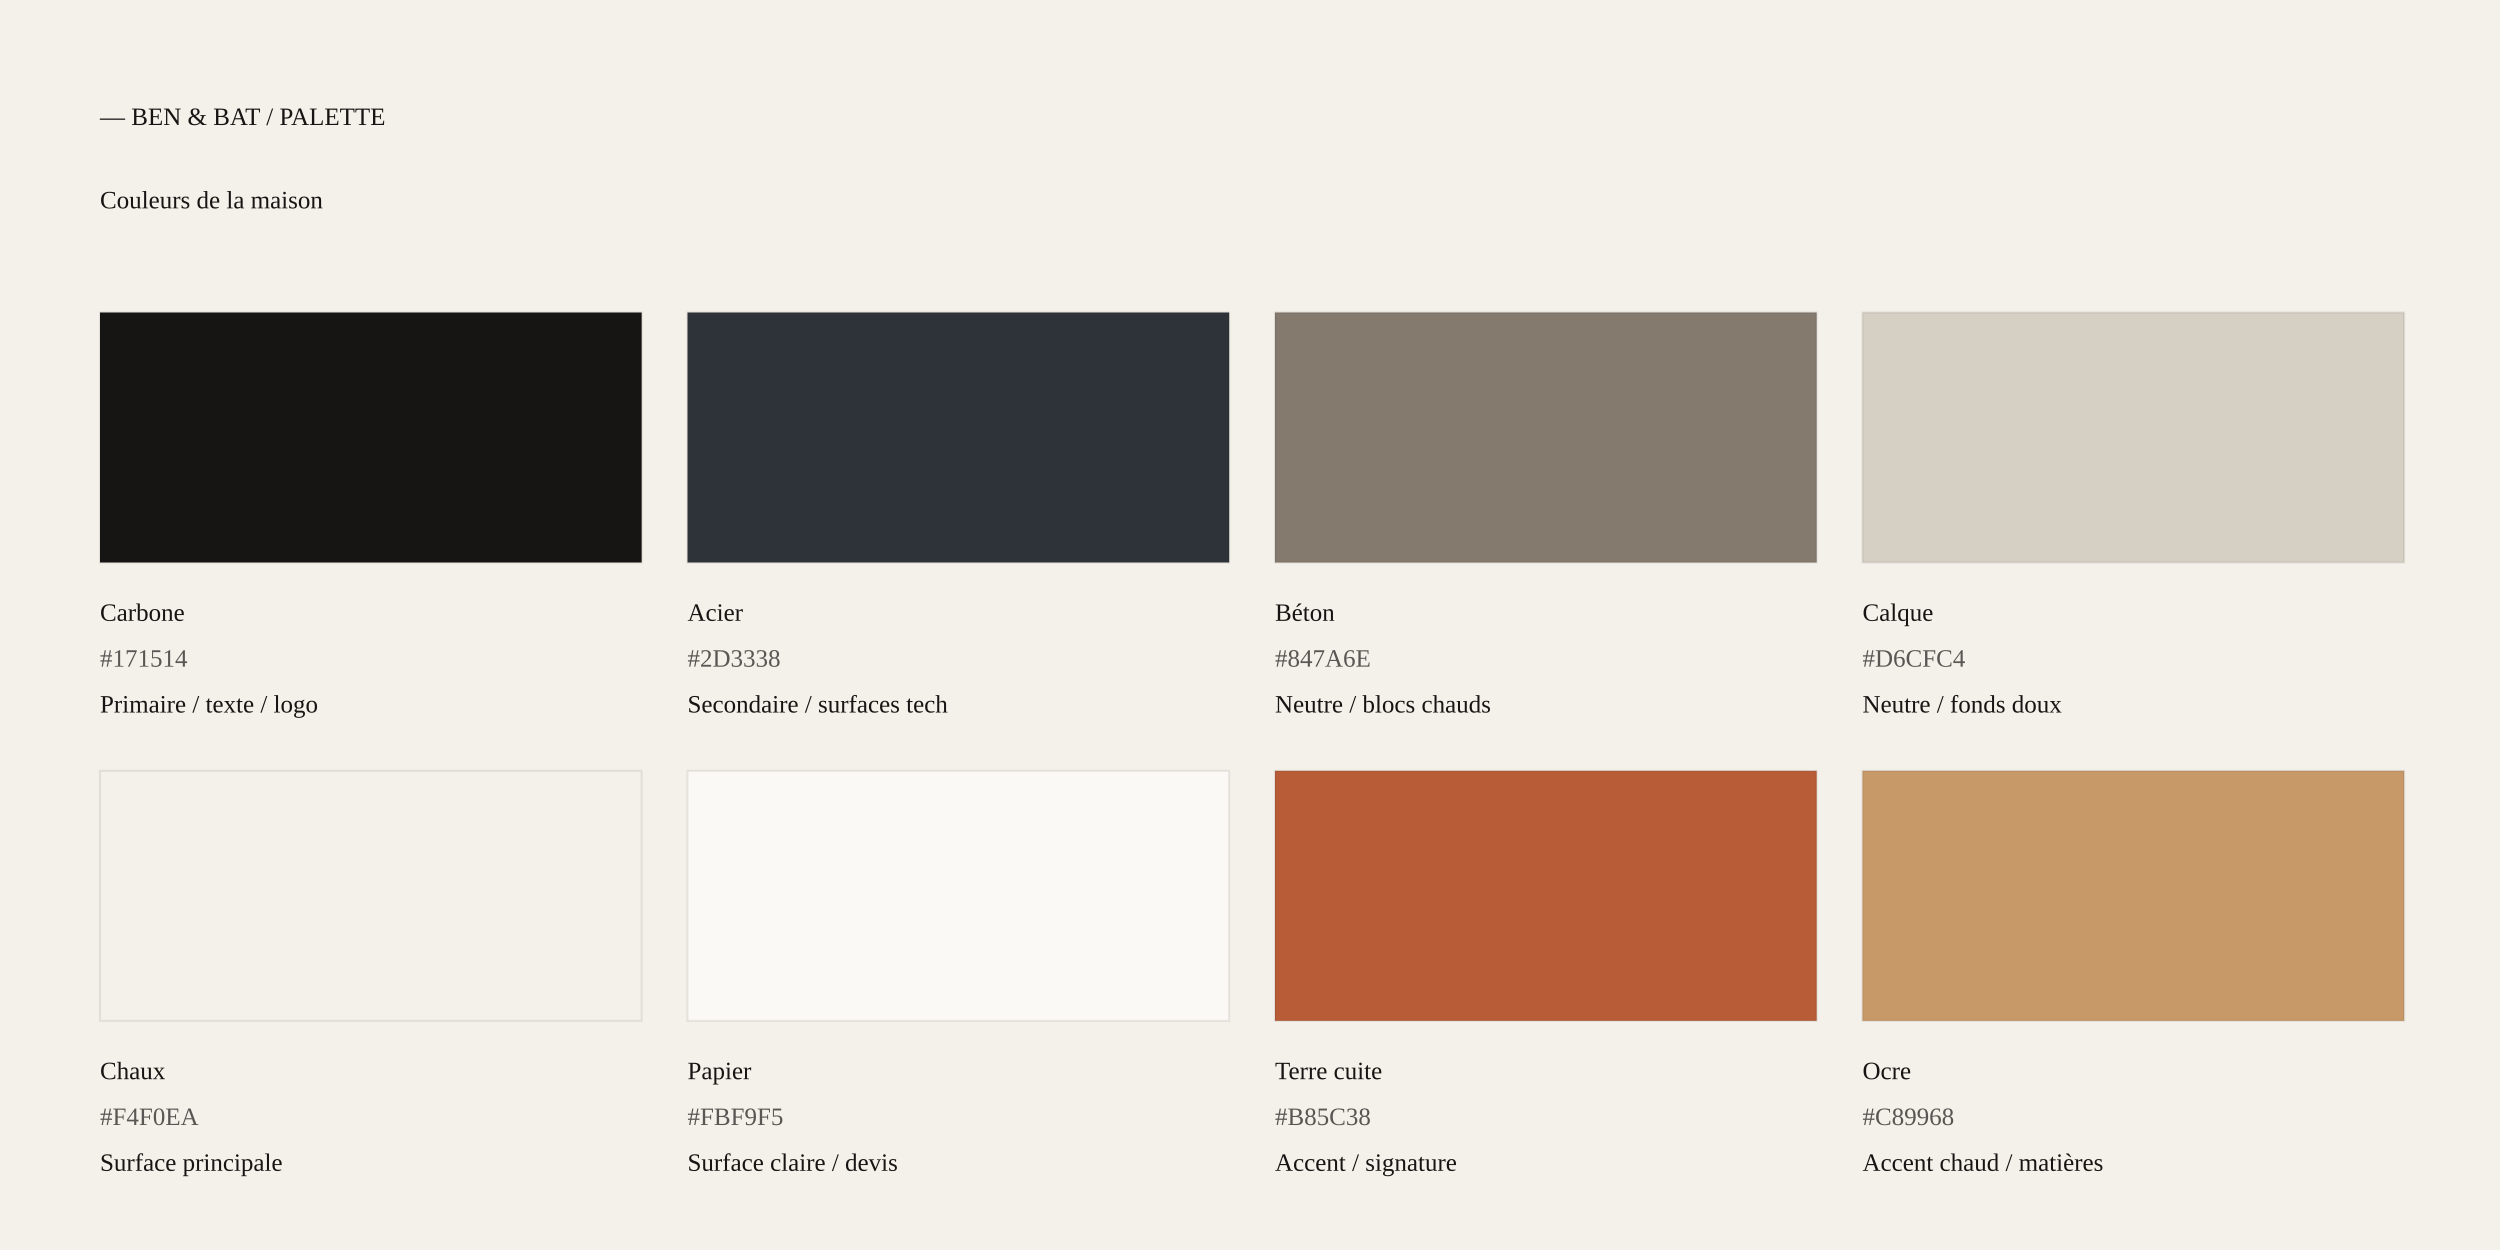
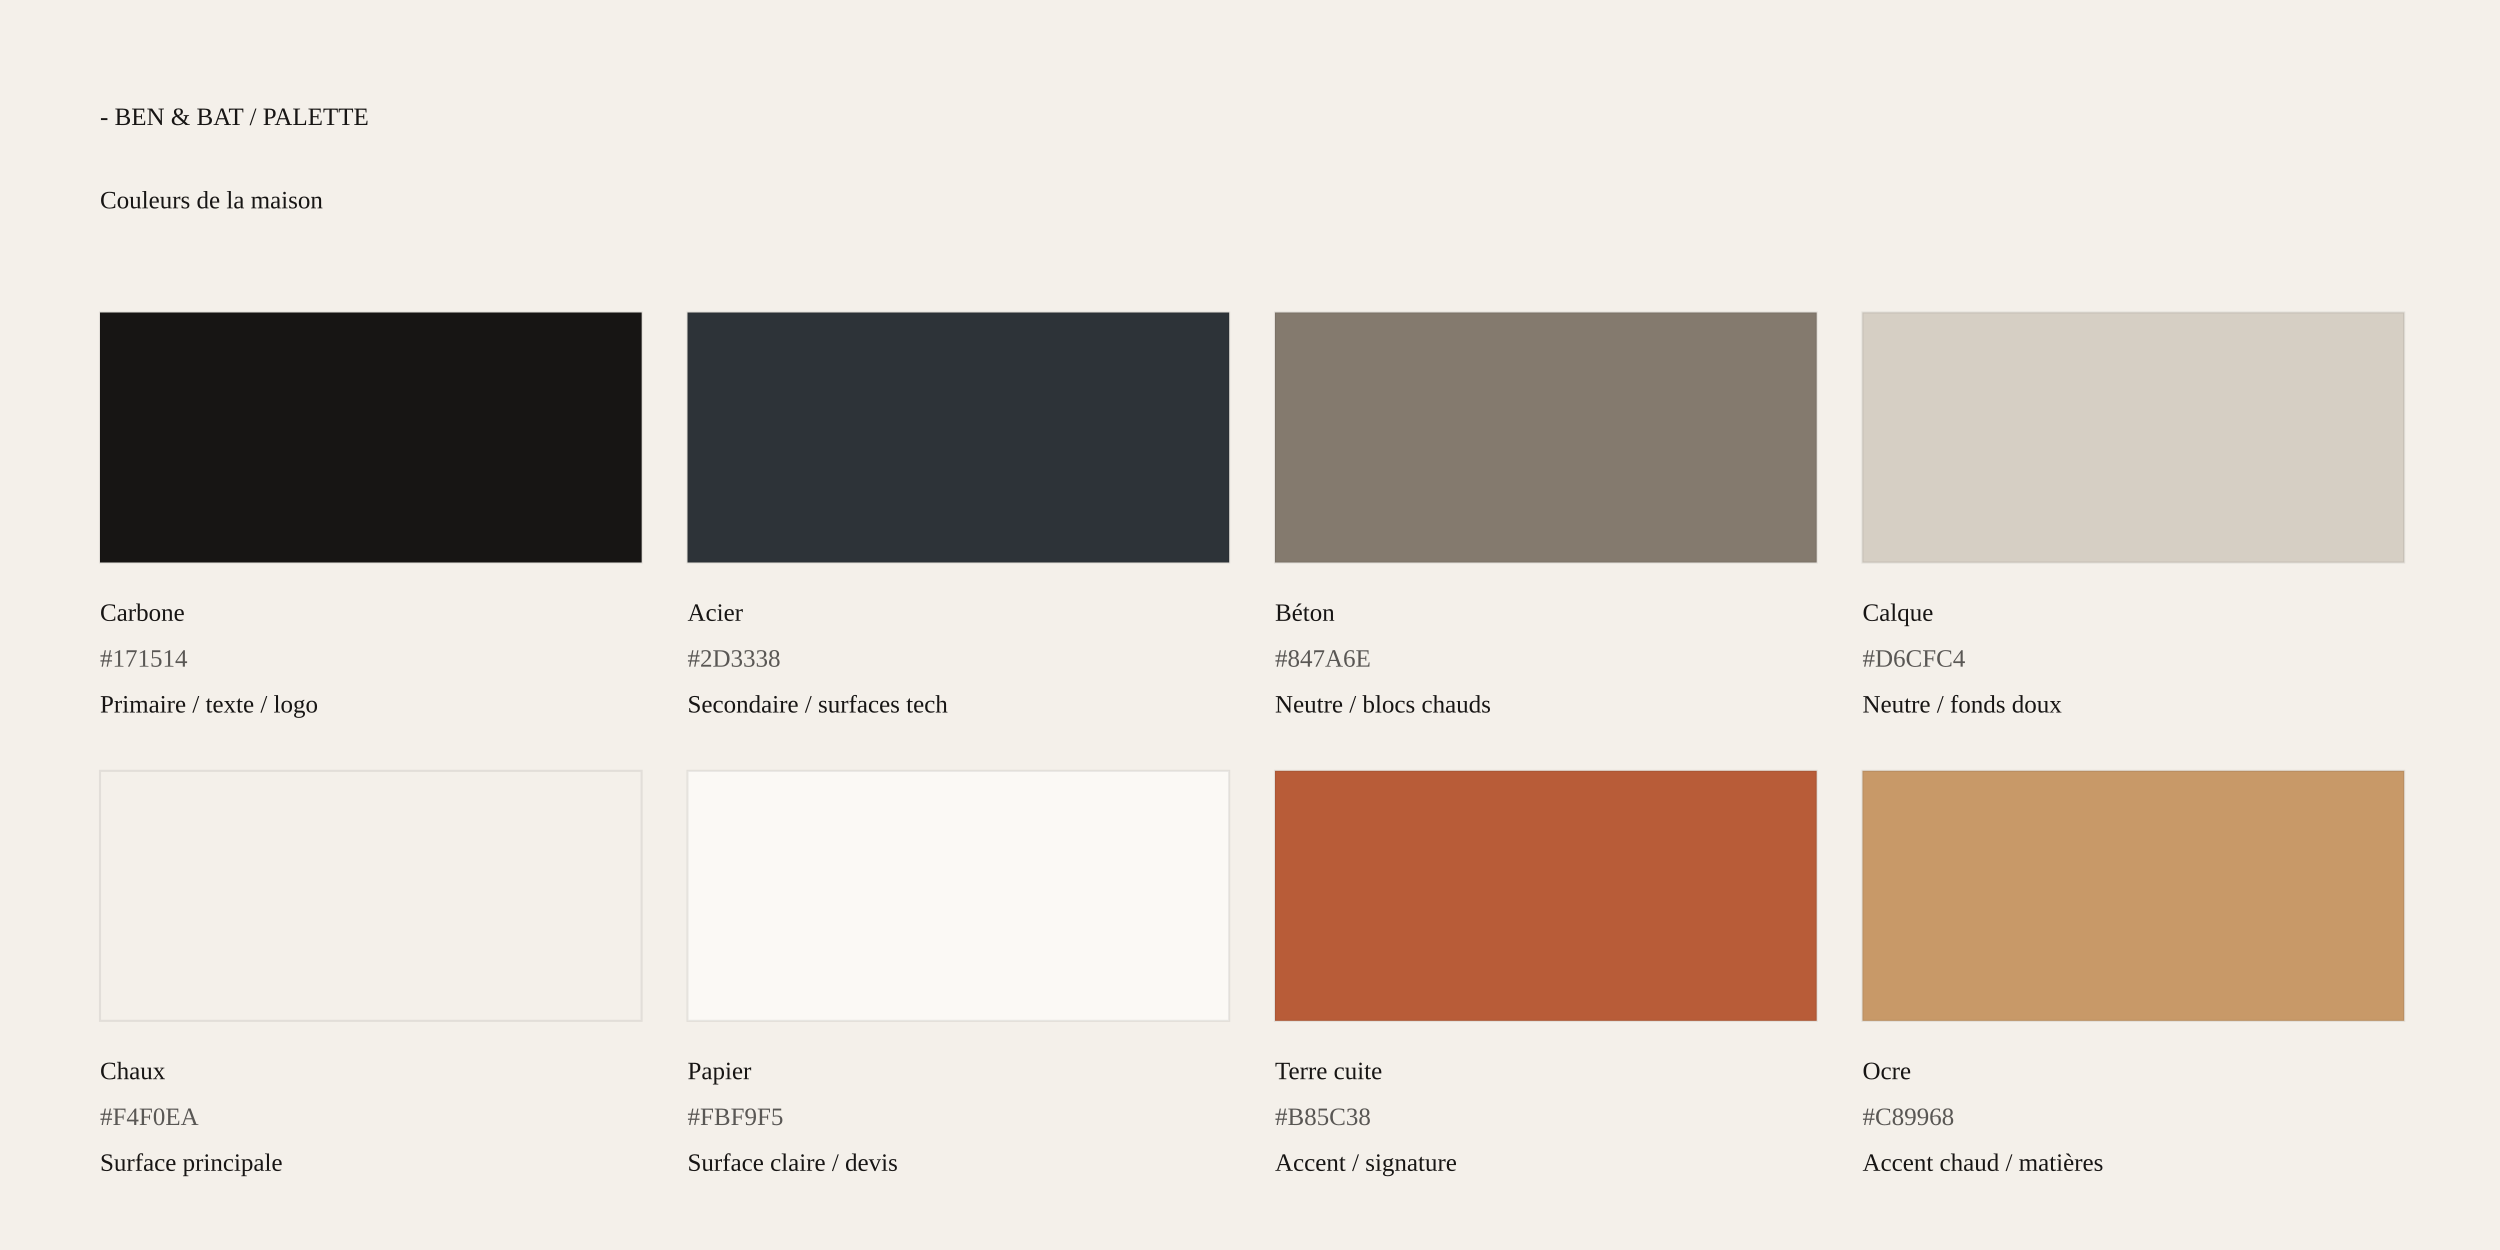
<svg xmlns="http://www.w3.org/2000/svg" viewBox="0 0 1200 600" width="1200" height="600">
  <defs />
  <rect width="1200" height="600" fill="#f4f0ea" />
-   <text x="48" y="60" class="l" fill="#171514">— BEN &amp; BAT / PALETTE</text>
+   <text x="48" y="60" class="l" fill="#171514">- BEN &amp; BAT / PALETTE</text>
  <text x="48" y="100" class="h" fill="#171514">Couleurs de la maison</text>
  <rect x="48" y="150" width="260" height="120" fill="#171514" stroke="#171514" stroke-opacity="0.08" />
  <text x="48" y="298" class="t" fill="#171514">Carbone</text>
  <text x="48" y="320" class="m" fill="#171514" opacity="0.7">#171514</text>
  <text x="48" y="342" class="s" fill="#171514">Primaire / texte / logo</text>
  <rect x="330" y="150" width="260" height="120" fill="#2d3338" stroke="#171514" stroke-opacity="0.08" />
  <text x="330" y="298" class="t" fill="#171514">Acier</text>
  <text x="330" y="320" class="m" fill="#171514" opacity="0.7">#2D3338</text>
  <text x="330" y="342" class="s" fill="#171514">Secondaire / surfaces tech</text>
  <rect x="612" y="150" width="260" height="120" fill="#847a6e" stroke="#171514" stroke-opacity="0.08" />
  <text x="612" y="298" class="t" fill="#171514">Béton</text>
  <text x="612" y="320" class="m" fill="#171514" opacity="0.7">#847A6E</text>
  <text x="612" y="342" class="s" fill="#171514">Neutre / blocs chauds</text>
  <rect x="894" y="150" width="260" height="120" fill="#d6cfc4" stroke="#171514" stroke-opacity="0.08" />
  <text x="894" y="298" class="t" fill="#171514">Calque</text>
  <text x="894" y="320" class="m" fill="#171514" opacity="0.7">#D6CFC4</text>
  <text x="894" y="342" class="s" fill="#171514">Neutre / fonds doux</text>
  <rect x="48" y="370" width="260" height="120" fill="#f4f0ea" stroke="#171514" stroke-opacity="0.08" />
  <text x="48" y="518" class="t" fill="#171514">Chaux</text>
  <text x="48" y="540" class="m" fill="#171514" opacity="0.7">#F4F0EA</text>
  <text x="48" y="562" class="s" fill="#171514">Surface principale</text>
  <rect x="330" y="370" width="260" height="120" fill="#fbf9f5" stroke="#171514" stroke-opacity="0.08" />
  <text x="330" y="518" class="t" fill="#171514">Papier</text>
  <text x="330" y="540" class="m" fill="#171514" opacity="0.7">#FBF9F5</text>
  <text x="330" y="562" class="s" fill="#171514">Surface claire / devis</text>
  <rect x="612" y="370" width="260" height="120" fill="#b85c38" stroke="#171514" stroke-opacity="0.08" />
  <text x="612" y="518" class="t" fill="#171514">Terre cuite</text>
  <text x="612" y="540" class="m" fill="#171514" opacity="0.7">#B85C38</text>
  <text x="612" y="562" class="s" fill="#171514">Accent / signature</text>
  <rect x="894" y="370" width="260" height="120" fill="#c89968" stroke="#171514" stroke-opacity="0.08" />
  <text x="894" y="518" class="t" fill="#171514">Ocre</text>
  <text x="894" y="540" class="m" fill="#171514" opacity="0.7">#C89968</text>
  <text x="894" y="562" class="s" fill="#171514">Accent chaud / matières</text>
</svg>
